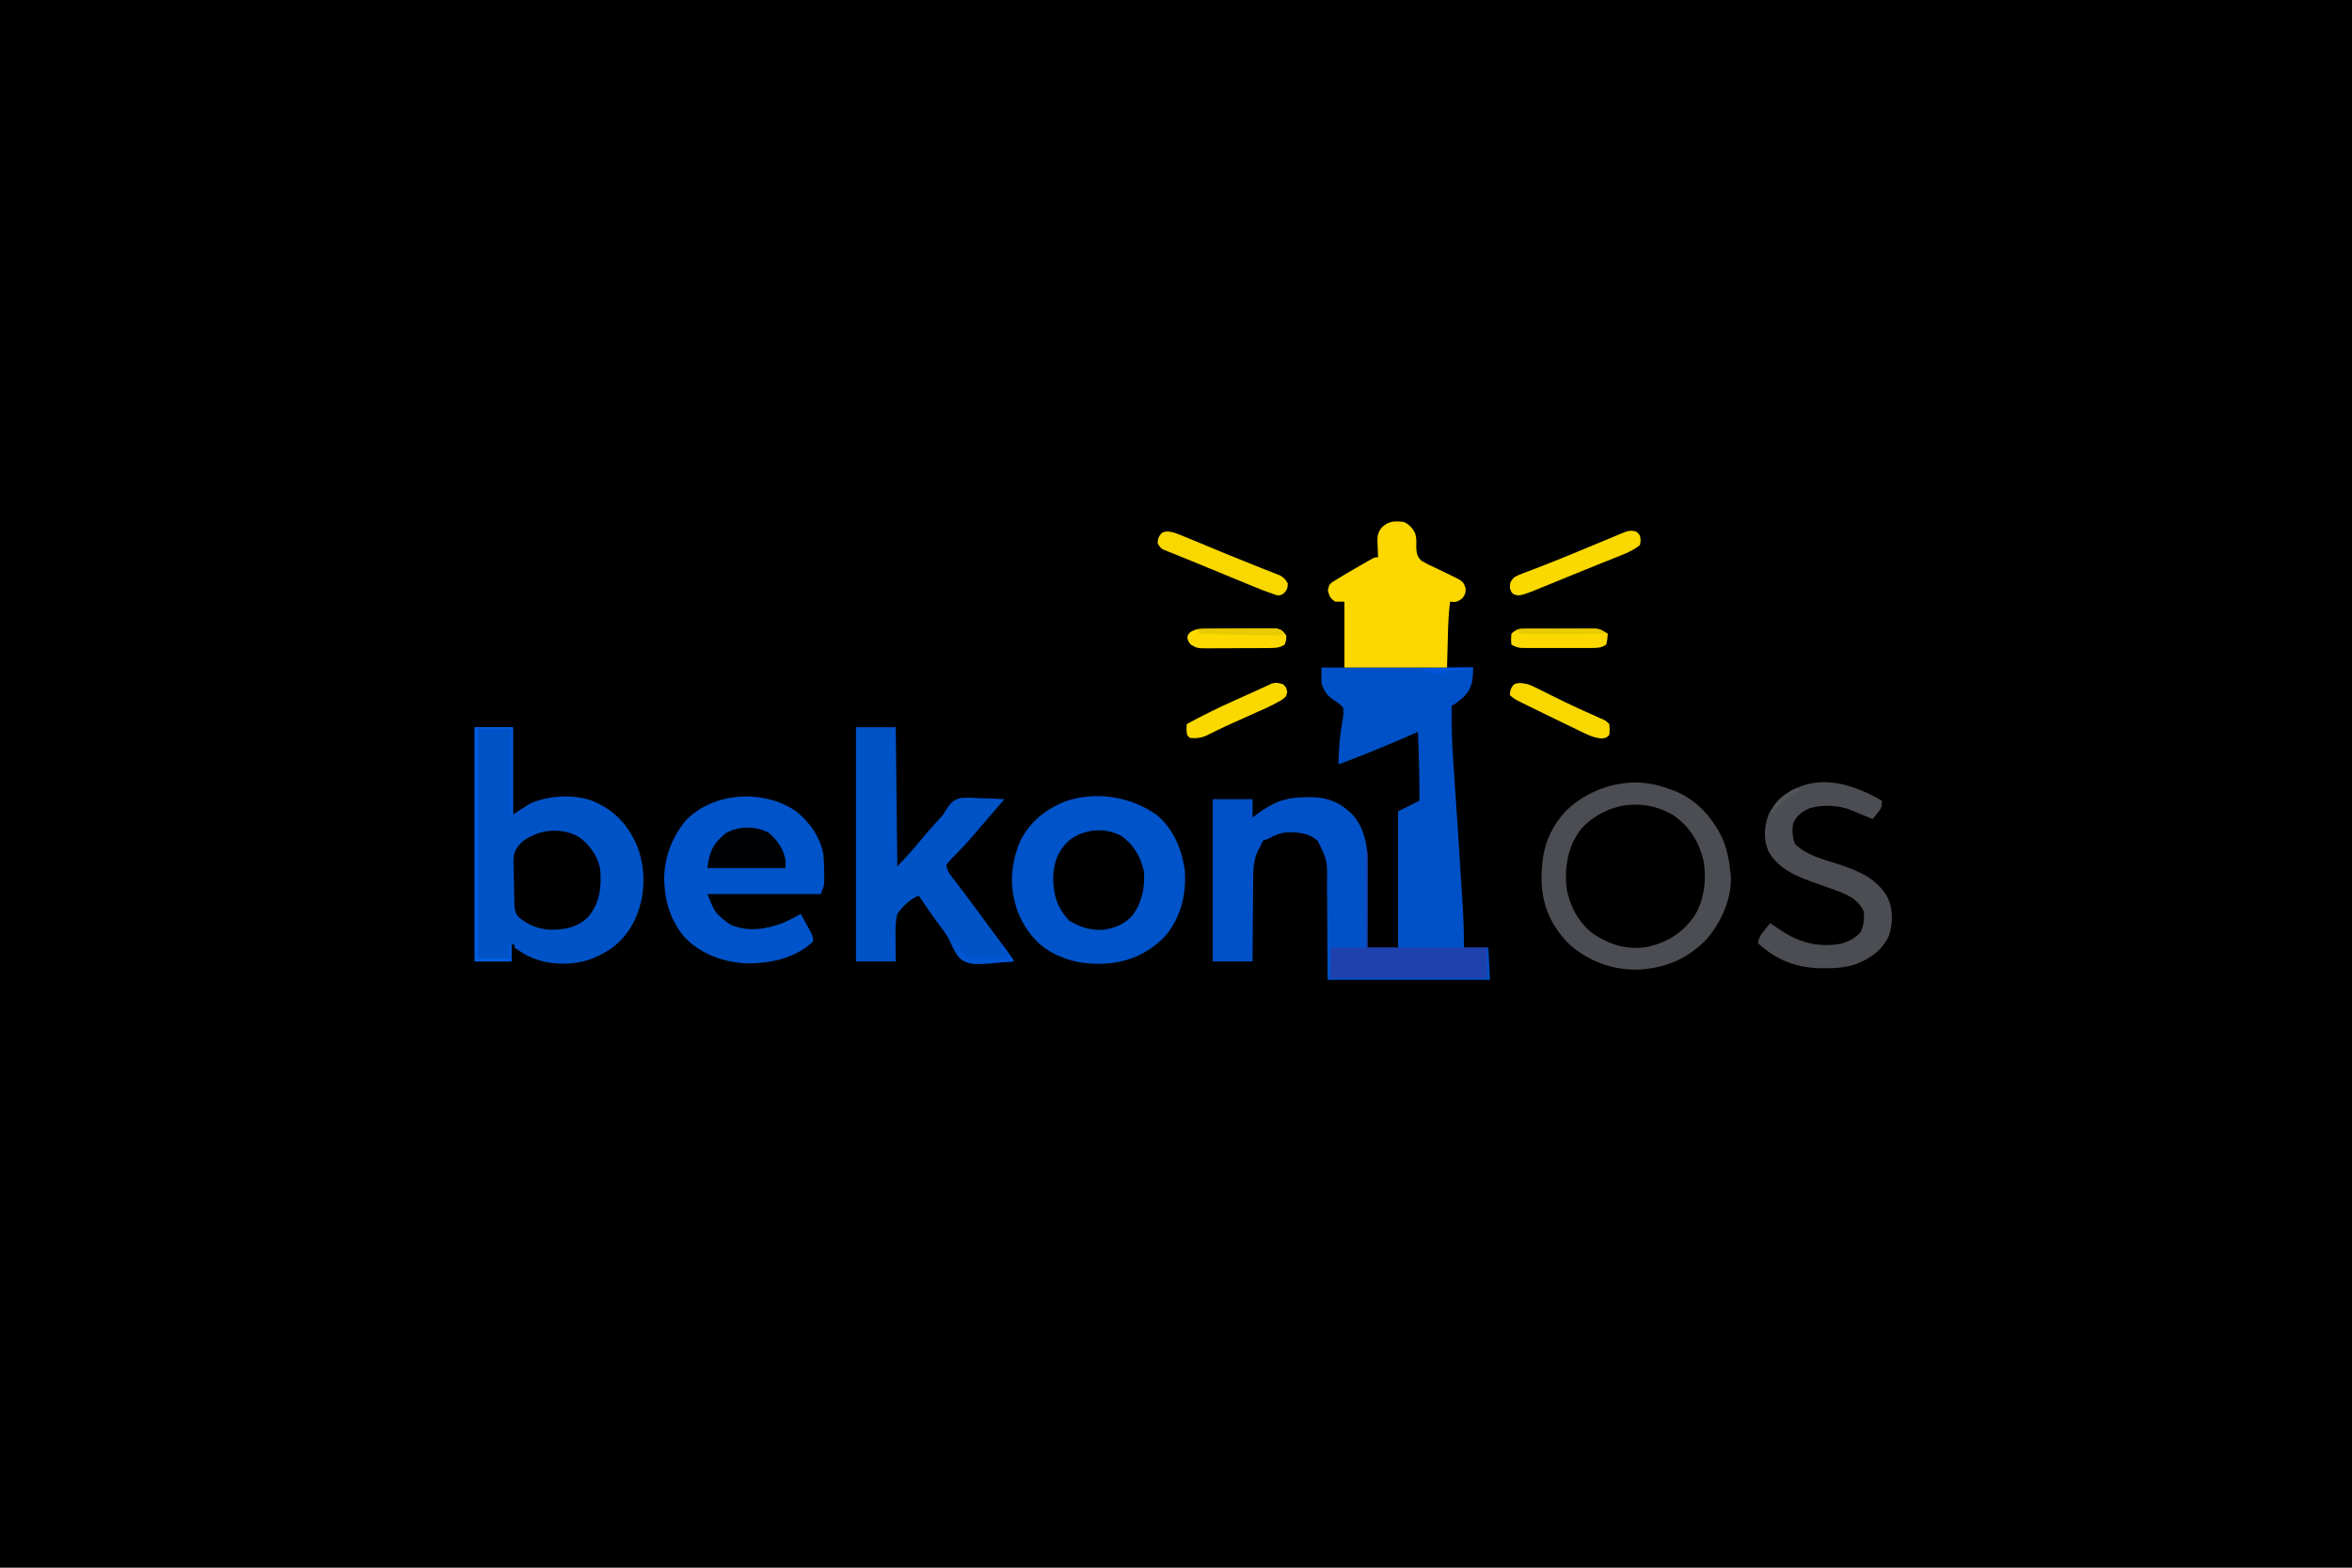
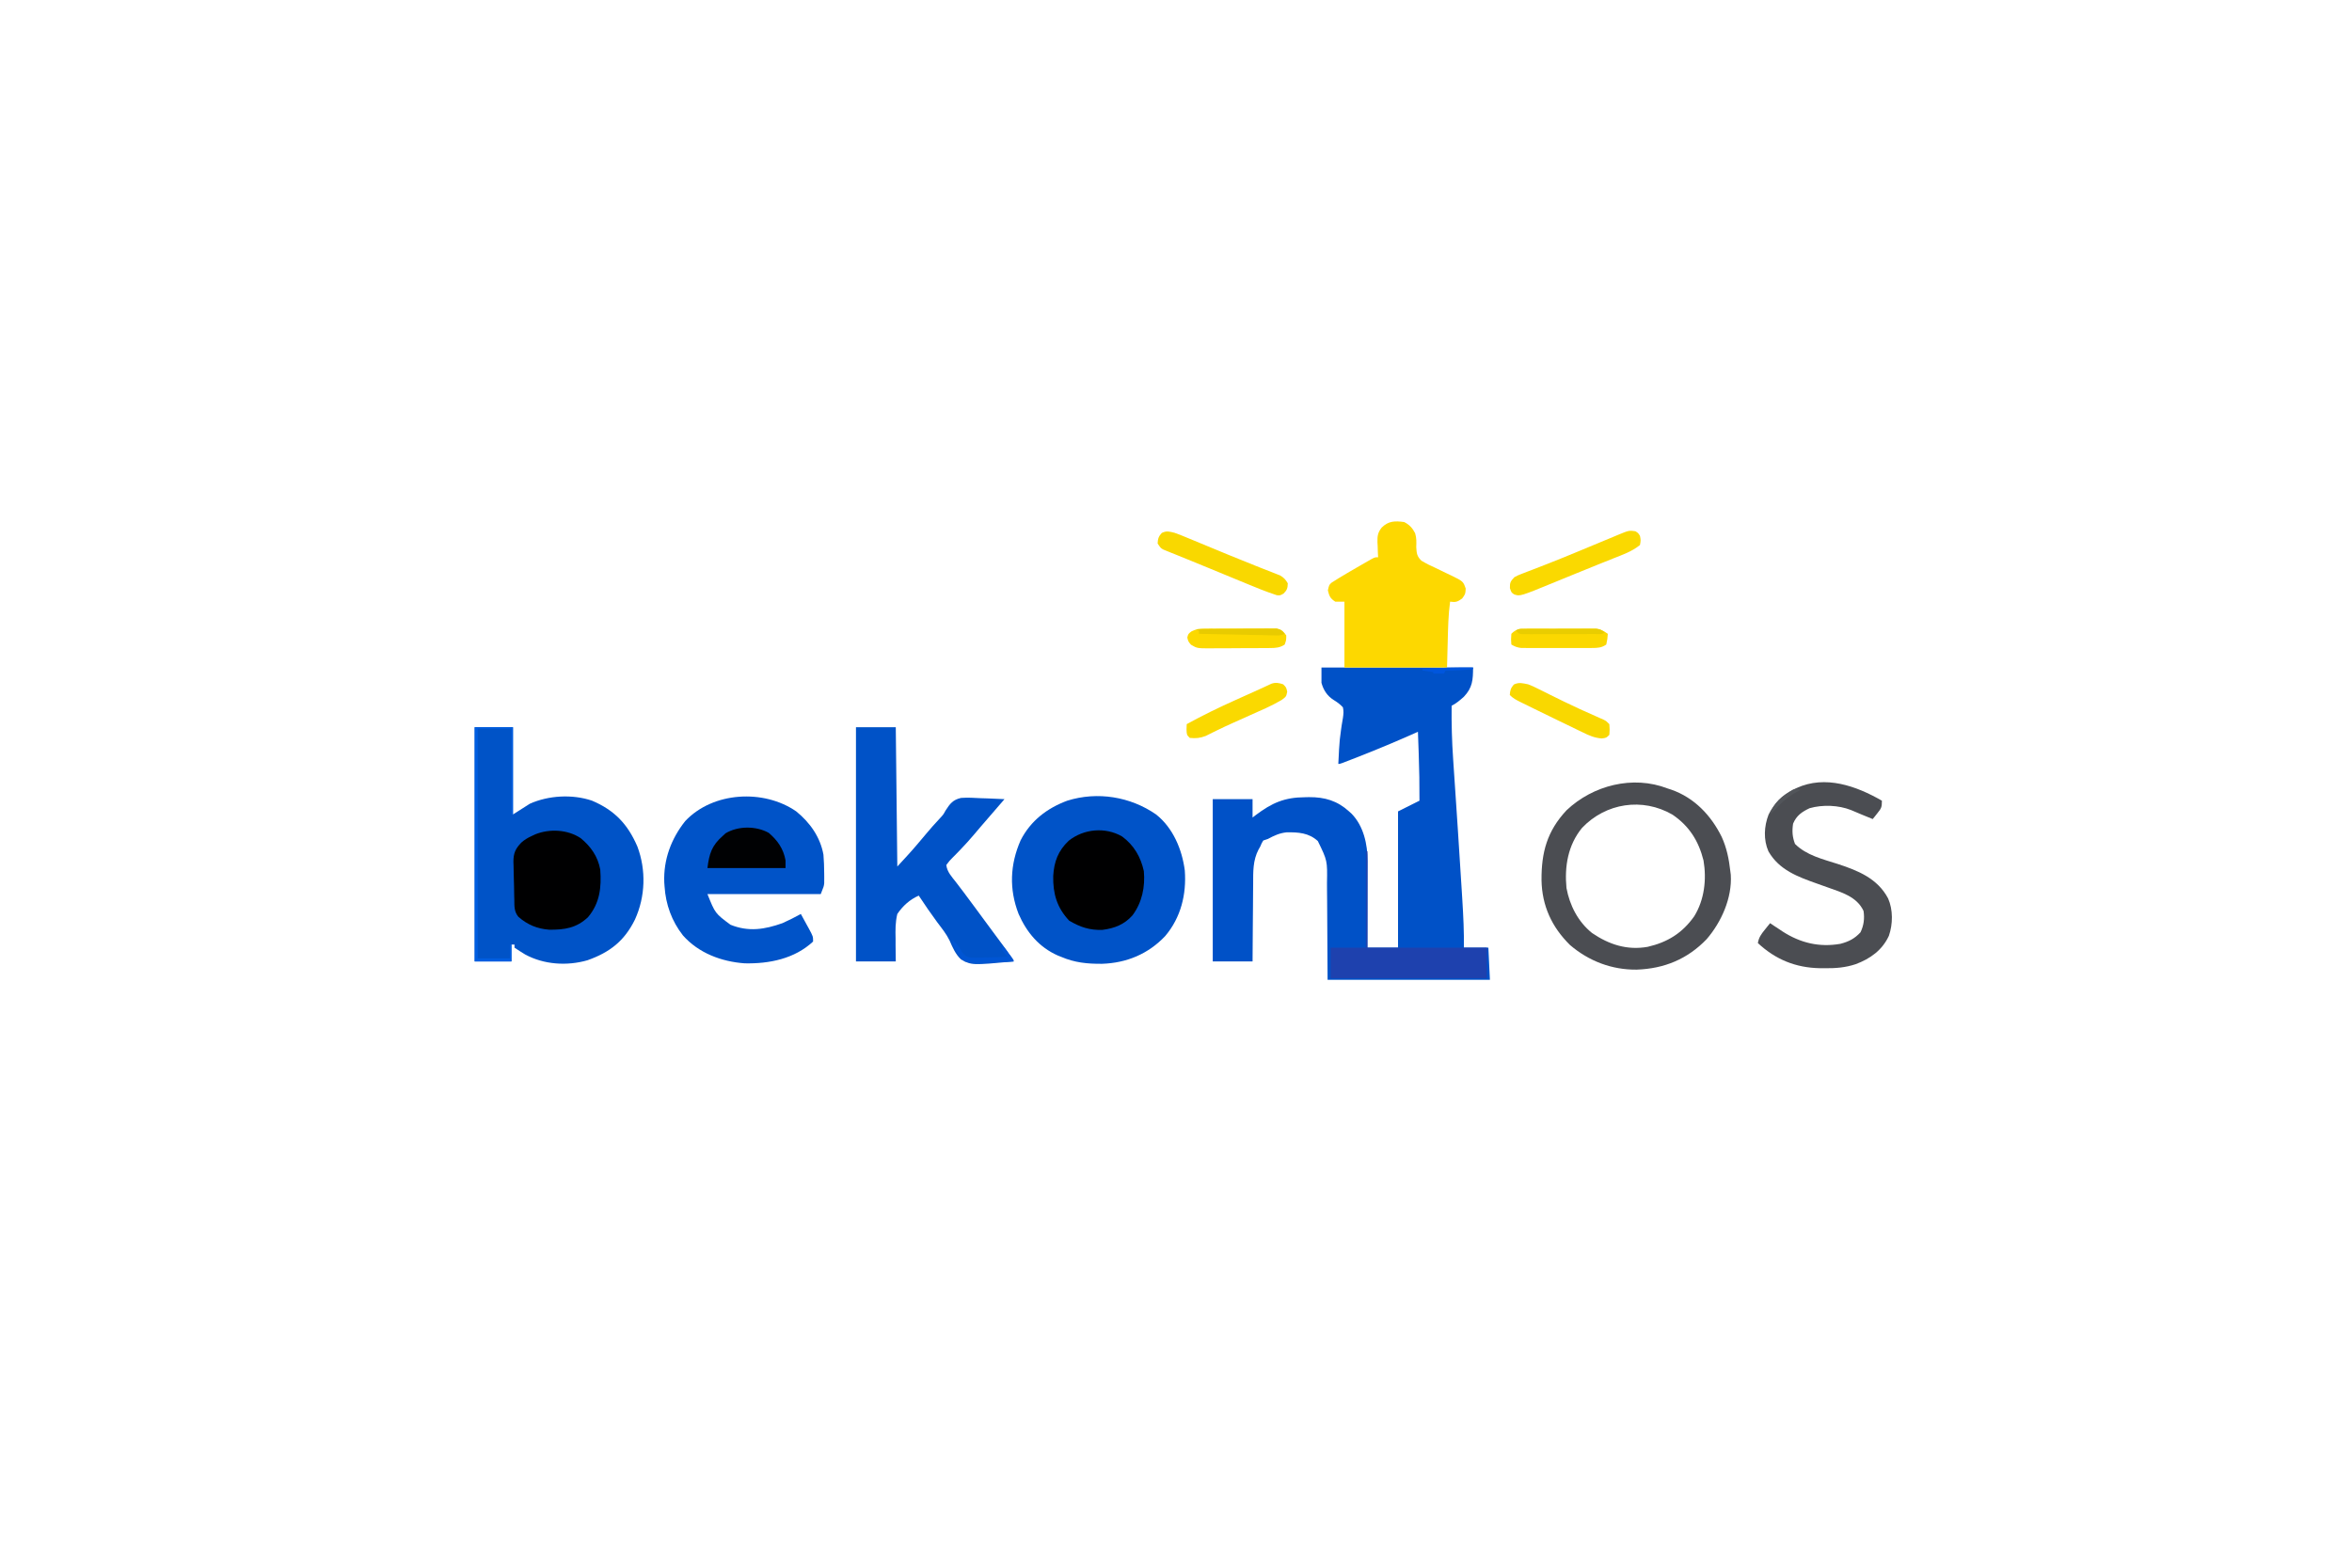
<svg xmlns="http://www.w3.org/2000/svg" version="1.1" width="1536" height="1024">
-   <path d="M0 0 C506.88 0 1013.76 0 1536 0 C1536 337.92 1536 675.84 1536 1024 C1029.12 1024 522.24 1024 0 1024 C0 686.08 0 348.16 0 0 Z " fill="#000000" transform="translate(0,0)" />
+   <path d="M0 0 C506.88 0 1013.76 0 1536 0 C1536 337.92 1536 675.84 1536 1024 C1029.12 1024 522.24 1024 0 1024 C0 686.08 0 348.16 0 0 Z " fill="none" transform="translate(0,0)" />
  <path d="M0 0 C32.67 0 65.34 0 99 0 C99 8.101 98.63 13.162 93.023 19.09 C90.475 21.356 88.059 23.471 85 25 C84.879 36.665 85.177 48.208 85.988 59.844 C86.093 61.409 86.197 62.975 86.3 64.54 C86.519 67.833 86.741 71.125 86.966 74.417 C87.318 79.561 87.66 84.706 88.001 89.852 C88.115 91.583 88.23 93.313 88.345 95.044 C88.401 95.899 88.458 96.754 88.516 97.634 C88.687 100.213 88.859 102.791 89.031 105.37 C89.93 118.867 90.802 132.366 91.622 145.869 C91.747 147.928 91.874 149.988 92.003 152.047 C92.649 162.387 93.148 172.636 93 183 C98.28 183 103.56 183 109 183 C109.33 189.93 109.66 196.86 110 204 C75.02 204 40.04 204 4 204 C3.75 165.125 3.75 165.125 3.702 152.903 C3.669 149.251 3.669 149.251 3.63 145.598 C3.616 143.986 3.609 142.374 3.608 140.762 C3.867 126.164 3.867 126.164 -2.376 113.372 C-8.285 107.963 -15.105 107.572 -22.73 107.668 C-27.405 108.143 -30.918 109.8 -35 112 C-35.99 112.33 -36.98 112.66 -38 113 C-39.115 114.845 -39.115 114.845 -40 117 C-40.519 117.901 -40.519 117.901 -41.049 118.821 C-44.841 126.025 -44.605 133.387 -44.609 141.316 C-44.624 142.783 -44.641 144.25 -44.659 145.717 C-44.703 149.549 -44.723 153.381 -44.738 157.213 C-44.758 161.135 -44.8 165.057 -44.84 168.979 C-44.915 176.652 -44.963 184.326 -45 192 C-53.58 192 -62.16 192 -71 192 C-71 157.02 -71 122.04 -71 86 C-62.42 86 -53.84 86 -45 86 C-45 89.96 -45 93.92 -45 98 C-43.966 97.203 -43.966 97.203 -42.91 96.391 C-32.275 88.396 -24.076 84.824 -10.875 84.75 C-9.975 84.729 -9.075 84.709 -8.148 84.688 C2.136 84.628 10.332 87.028 18 94 C18.545 94.491 19.091 94.982 19.652 95.488 C27.515 103.551 30.135 115.541 30.114 126.464 C30.113 128.356 30.113 128.356 30.113 130.285 C30.108 131.646 30.103 133.007 30.098 134.367 C30.096 135.771 30.094 137.175 30.093 138.579 C30.09 142.258 30.08 145.937 30.069 149.616 C30.058 153.377 30.054 157.138 30.049 160.898 C30.038 168.266 30.021 175.633 30 183 C36.6 183 43.2 183 50 183 C50 153.63 50 124.26 50 94 C54.62 91.69 59.24 89.38 64 87 C64.05 76.669 63.877 66.388 63.5 56.062 C63.452 54.686 63.403 53.309 63.355 51.932 C63.239 48.621 63.121 45.31 63 42 C62.45 42.245 61.9 42.491 61.333 42.743 C49.198 48.135 36.987 53.28 24.625 58.125 C24 58.37 23.376 58.616 22.732 58.869 C12.198 63 12.198 63 11 63 C11.119 60.583 11.246 58.167 11.375 55.75 C11.429 54.623 11.429 54.623 11.484 53.473 C11.719 49.145 12.126 44.913 12.793 40.629 C12.919 39.743 13.046 38.857 13.176 37.944 C13.43 36.217 13.718 34.494 14.042 32.778 C14.389 30.292 14.563 28.451 14 26 C12.159 23.996 10.31 22.661 7.997 21.235 C3.799 18.638 1.253 14.7 0 10 C0 6.7 0 3.4 0 0 Z " fill="#0051C7" transform="translate(863,436)" />
  <path d="M0 0 C8.25 0 16.5 0 25 0 C25 18.81 25 37.62 25 57 C28.63 54.69 32.26 52.38 36 50 C48.185 44.538 63.746 43.648 76.555 47.965 C91.295 54.205 99.931 63.278 106.25 77.938 C112.017 93.315 111.5 110.601 104.692 125.583 C97.778 139.667 88.228 147.063 73.641 152.238 C60.303 156.086 45.174 155.098 32.938 148.438 C30.572 147.024 28.294 145.53 26 144 C26 143.34 26 142.68 26 142 C25.34 142 24.68 142 24 142 C24 145.63 24 149.26 24 153 C16.08 153 8.16 153 0 153 C0 102.51 0 52.02 0 0 Z " fill="#0053C7" transform="translate(310,475)" />
  <path d="M0 0 C11.092 8.774 16.959 22.861 18.746 36.578 C19.906 52.205 16.178 67.331 5.965 79.406 C-5.146 91.163 -19.274 97.018 -35.315 97.542 C-44.868 97.609 -53.147 96.811 -62 93 C-62.728 92.711 -63.457 92.422 -64.207 92.125 C-76.438 86.721 -84.555 76.966 -89.812 64.938 C-96.048 48.796 -95.427 32.722 -88.473 16.887 C-81.968 4.136 -71.249 -4.088 -58 -9 C-38.292 -15.174 -16.77 -11.64 0 0 Z " fill="#0053C8" transform="translate(755,532)" />
  <path d="M0 0 C8.935 7.254 15.676 16.729 17.758 28.242 C18.109 32.245 18.209 36.233 18.25 40.25 C18.26 41.031 18.269 41.813 18.279 42.618 C18.272 43.743 18.272 43.743 18.266 44.891 C18.263 45.561 18.261 46.232 18.259 46.923 C18 49 18 49 16 54 C-8.42 54 -32.84 54 -58 54 C-52.955 66.612 -52.955 66.612 -42.918 74.051 C-31.144 78.801 -20.679 77.144 -9 73 C-4.905 71.163 -0.933 69.161 3 67 C4.341 69.434 5.673 71.871 7 74.312 C7.382 75.003 7.763 75.693 8.156 76.404 C11 81.66 11 81.66 11 85 C-1.092 96.289 -17.667 99.589 -33.688 99.242 C-48.856 98.133 -63.734 92.595 -74 81 C-81.305 71.701 -85.252 60.783 -86 49 C-86.063 48.134 -86.126 47.267 -86.191 46.375 C-86.802 31.553 -81.679 17.826 -72.5 6.312 C-54.436 -12.889 -21.252 -14.718 0 0 Z " fill="#0053C8" transform="translate(520,530)" />
  <path d="M0 0 C8.58 0 17.16 0 26 0 C26.33 30.03 26.66 60.06 27 91 C36.708 80.491 36.708 80.491 45.852 69.617 C48.637 66.224 51.581 62.995 54.566 59.777 C57.008 57.165 57.008 57.165 58.478 54.487 C61.356 50 63.291 47.378 68.643 46.194 C72.942 45.894 77.204 46.125 81.5 46.375 C83.005 46.425 84.51 46.471 86.016 46.512 C89.68 46.621 93.339 46.793 97 47 C90.872 54.164 90.872 54.164 87.875 57.562 C85.675 60.066 83.498 62.586 81.344 65.129 C80.354 66.294 79.365 67.46 78.375 68.625 C77.873 69.218 77.371 69.811 76.854 70.422 C74.088 73.662 71.26 76.809 68.301 79.875 C67.698 80.503 67.095 81.132 66.473 81.779 C65.301 82.99 64.119 84.192 62.925 85.381 C61.126 87.188 61.126 87.188 59 90 C59.487 94.491 62.505 97.61 65.188 101.062 C66.289 102.505 67.389 103.947 68.488 105.391 C69.065 106.145 69.642 106.9 70.237 107.678 C73.158 111.525 76.016 115.419 78.875 119.312 C80.045 120.905 81.216 122.497 82.387 124.09 C82.975 124.89 83.563 125.691 84.169 126.515 C86.073 129.099 87.983 131.677 89.895 134.254 C90.53 135.111 91.165 135.969 91.819 136.852 C93.034 138.493 94.251 140.133 95.47 141.771 C96.02 142.514 96.57 143.258 97.137 144.023 C97.618 144.672 98.1 145.321 98.596 145.99 C100.183 148.262 101.598 150.61 103 153 C75.679 155.511 75.679 155.511 68.614 151.72 C64.991 148.268 63.114 143.921 61.153 139.383 C59.063 135.064 56.075 131.374 53.188 127.562 C48.962 121.811 44.917 115.966 41 110 C35.099 112.614 30.62 116.691 27 122 C25.685 127.421 25.727 132.578 25.875 138.125 C25.877 139.573 25.874 141.021 25.867 142.469 C25.851 145.984 25.927 149.481 26 153 C17.42 153 8.84 153 0 153 C0 102.51 0 52.02 0 0 Z " fill="#0052C7" transform="translate(559,475)" />
  <path d="M0 0 C3.36 1.646 5.45 3.923 7.163 7.278 C8.144 10.468 8.004 13.045 7.895 16.371 C8.159 20.439 8.299 22.306 11.228 25.208 C14.308 27.076 17.396 28.599 20.688 30.062 C22.859 31.114 25.03 32.168 27.199 33.223 C28.214 33.702 29.23 34.181 30.276 34.674 C38.552 38.702 38.552 38.702 40.188 43.438 C40 47 40 47 37.875 49.938 C34.825 52.126 33.643 52.52 30 52 C28.794 60.825 28.664 69.672 28.438 78.562 C28.293 83.987 28.149 89.411 28 95 C5.89 95 -16.22 95 -39 95 C-39 80.81 -39 66.62 -39 52 C-40.98 52 -42.96 52 -45 52 C-48.276 49.844 -48.893 48.445 -49.812 44.625 C-49 41 -49 41 -47.336 39.558 C-46.609 39.1 -45.882 38.643 -45.133 38.172 C-43.91 37.399 -43.91 37.399 -42.662 36.61 C-38.162 33.888 -33.633 31.227 -29.062 28.625 C-28.118 28.08 -27.174 27.534 -26.201 26.973 C-25.301 26.458 -24.4 25.944 -23.473 25.414 C-22.661 24.95 -21.849 24.485 -21.012 24.006 C-19 23 -19 23 -17 23 C-17.058 21.915 -17.116 20.829 -17.176 19.711 C-17.223 18.266 -17.268 16.82 -17.312 15.375 C-17.354 14.662 -17.396 13.949 -17.439 13.215 C-17.532 9.166 -17.207 6.736 -14.605 3.539 C-10.176 -0.778 -5.996 -0.818 0 0 Z " fill="#FDD800" transform="translate(917,341)" />
  <path d="M0 0 C1.232 0.4 1.232 0.4 2.488 0.809 C17.526 6.071 28.478 17.644 35.385 31.678 C38.677 38.895 40.106 46.158 41 54 C41.102 54.794 41.204 55.588 41.309 56.406 C42.265 71.474 35.151 87.328 25.562 98.438 C13.07 111.456 -2.099 117.731 -20.142 118.352 C-36.34 118.535 -51.367 112.821 -63.691 102.277 C-75.612 90.518 -81.978 76.634 -82.293 59.954 C-82.411 41.85 -78.696 27.871 -65.938 14.25 C-48.678 -2.09 -22.614 -8.75 0 0 Z M-55.812 25.75 C-65.032 36.971 -67.338 50.918 -66 65 C-63.89 76.445 -58.447 87.061 -49.297 94.438 C-38.166 102.009 -26.377 105.839 -12.98 103.465 C-0.057 100.49 9.653 94.53 17.438 83.5 C24.079 72.731 25.595 59.433 23.504 47.066 C20.301 34.311 14.233 24.604 3.223 17.109 C-16.345 5.803 -40.257 9.425 -55.812 25.75 Z " fill="#4B4D52" transform="translate(1089,515)" />
  <path d="M0 0 C0 4.375 -0.404 5.005 -3 8.25 C-3.557 8.956 -4.114 9.663 -4.688 10.391 C-5.121 10.922 -5.554 11.453 -6 12 C-10.753 10.118 -15.455 8.121 -20.16 6.121 C-28.359 2.885 -38.686 2.495 -47.199 4.906 C-52.217 7.247 -55.82 9.749 -58 15 C-58.737 19.805 -58.499 23.704 -56.75 28.25 C-49.314 35.686 -38.627 38.186 -28.875 41.322 C-15.416 45.724 -2.844 50.83 4.055 63.852 C7.332 71.301 7.193 80.623 4.562 88.25 C0.208 97.698 -7.697 103.286 -17.151 106.8 C-23.932 109.051 -30.197 109.506 -37.312 109.438 C-38.416 109.43 -39.52 109.422 -40.657 109.415 C-56.319 109.098 -69.475 103.757 -81 93 C-80.397 89.295 -78.775 87.14 -76.438 84.25 C-75.797 83.451 -75.156 82.652 -74.496 81.828 C-74.002 81.225 -73.509 80.622 -73 80 C-72.216 80.536 -71.433 81.073 -70.625 81.625 C-69.418 82.418 -68.209 83.21 -67 84 C-66.285 84.482 -65.569 84.964 -64.832 85.461 C-53.188 92.945 -40.849 95.903 -27.105 93.492 C-21.646 92.068 -17.853 90.142 -14 86 C-11.819 81.539 -11.235 76.895 -12 72 C-16.462 62.517 -26.503 59.859 -35.695 56.535 C-37.839 55.768 -39.985 55.005 -42.132 54.246 C-54.807 49.744 -67.04 45.367 -74.094 33.098 C-77.439 25.525 -76.973 16.751 -74.031 9.125 C-70.391 1.623 -65.279 -3.057 -58 -7 C-57.258 -7.415 -56.515 -7.83 -55.75 -8.258 C-36.898 -16.898 -16.65 -9.56 0 0 Z " fill="#4B4D52" transform="translate(1229,523)" />
  <path d="M0 0 C7.71 5.714 12.134 13.301 14.188 22.621 C15.131 32.943 13.008 43.18 6.758 51.531 C1.462 57.499 -5.006 60.019 -12.836 61 C-21.145 61.331 -27.478 59.183 -34.562 54.996 C-42.584 46.529 -45.228 37.276 -44.992 25.832 C-44.47 16.497 -41.803 9.359 -34.887 2.793 C-25.109 -5.03 -10.944 -6.354 0 0 Z " fill="#000001" transform="translate(732.8125,546.3789)" />
  <path d="M0 0 C6.601 5.414 11.244 12.04 12.773 20.523 C13.637 32.139 12.512 42.452 4.809 51.578 C-2.667 58.723 -10.568 59.894 -20.547 59.801 C-28.404 59.209 -34.773 56.55 -40.686 51.383 C-43.479 48.012 -43.317 44.445 -43.34 40.215 C-43.366 39.33 -43.393 38.445 -43.42 37.533 C-43.467 35.669 -43.497 33.803 -43.511 31.938 C-43.539 29.095 -43.636 26.261 -43.74 23.42 C-43.778 21.602 -43.811 19.783 -43.84 17.965 C-43.871 17.123 -43.902 16.281 -43.933 15.414 C-43.919 9.811 -42.652 6.946 -38.775 2.893 C-36.696 1.054 -34.625 -0.205 -32.102 -1.352 C-31.274 -1.741 -30.446 -2.13 -29.594 -2.531 C-20.207 -6.28 -8.509 -5.643 0 0 Z " fill="#000001" transform="translate(379.2266,547.4766)" />
  <path d="M0 0 C0.33 0 0.66 0 1 0 C1 20.79 1 41.58 1 63 C26.74 63 52.48 63 79 63 C79 69.6 79 76.2 79 83 C45.34 83 11.68 83 -23 83 C-23 76.4 -23 69.8 -23 63 C-15.41 63 -7.82 63 0 63 C0 42.21 0 21.42 0 0 Z " fill="#1E41AE" transform="translate(892,556)" />
  <path d="M0 0 C5.786 4.877 9.683 10.485 11 18 C11 19.65 11 21.3 11 23 C-5.83 23 -22.66 23 -40 23 C-38.827 13.619 -37.163 8.268 -30 2 C-29.402 1.443 -28.804 0.886 -28.188 0.312 C-20.028 -4.583 -8.267 -4.609 0 0 Z " fill="#000103" transform="translate(502,544)" />
  <path d="M0 0 C3.138 1.097 6.196 2.366 9.262 3.648 C10.158 4.017 11.054 4.386 11.977 4.766 C14.883 5.963 17.786 7.168 20.688 8.375 C23.676 9.612 26.665 10.847 29.654 12.082 C31.638 12.901 33.62 13.721 35.603 14.543 C41.32 16.907 47.05 19.231 52.805 21.5 C54.067 22.001 55.329 22.502 56.591 23.002 C58.846 23.894 61.105 24.777 63.368 25.65 C64.351 26.041 65.335 26.433 66.348 26.836 C67.183 27.161 68.018 27.487 68.879 27.822 C71.378 29.21 72.544 30.555 74 33 C73.923 36.175 73.519 37.496 71.231 39.719 C69 41 69 41 66.765 40.773 C65.971 40.495 65.178 40.217 64.36 39.93 C63.479 39.627 62.597 39.325 61.69 39.013 C60.358 38.511 60.358 38.511 59 38 C58.201 37.7 57.402 37.399 56.579 37.09 C54.119 36.132 51.68 35.133 49.242 34.121 C48.343 33.752 47.445 33.384 46.519 33.004 C43.635 31.82 40.755 30.629 37.875 29.438 C35.894 28.621 33.913 27.804 31.932 26.988 C28.994 25.777 26.056 24.565 23.12 23.351 C18.313 21.363 13.503 19.385 8.68 17.437 C5.909 16.318 3.143 15.189 0.375 14.062 C-0.582 13.681 -1.538 13.299 -2.524 12.906 C-3.375 12.557 -4.225 12.207 -5.102 11.848 C-5.817 11.559 -6.531 11.27 -7.268 10.973 C-9 10 -9 10 -11 7 C-10.845 3.896 -10.401 2.446 -8.312 0.125 C-5.08 -1.448 -3.51 -0.816 0 0 Z " fill="#F9D800" transform="translate(767,348)" />
  <path d="M0 0 C1.812 1.125 1.812 1.125 3 3 C3.562 5.938 3.562 5.938 3 9 C-2.186 13.24 -8.387 15.369 -14.562 17.812 C-16.338 18.524 -18.114 19.236 -19.89 19.949 C-21.168 20.461 -22.447 20.973 -23.726 21.484 C-29.048 23.61 -34.354 25.775 -39.656 27.949 C-42.14 28.965 -44.625 29.981 -47.109 30.996 C-48.731 31.66 -50.351 32.324 -51.971 32.99 C-75.319 42.582 -75.319 42.582 -79.201 41.238 C-81 40 -81 40 -81.938 37.125 C-82.012 33.405 -81.497 32.658 -79 30 C-76.604 28.73 -76.604 28.73 -73.691 27.617 C-72.572 27.181 -71.453 26.744 -70.301 26.294 C-69.067 25.826 -67.833 25.357 -66.562 24.875 C-63.865 23.831 -61.171 22.779 -58.477 21.727 C-57.747 21.443 -57.017 21.159 -56.265 20.867 C-49.942 18.397 -43.668 15.815 -37.398 13.211 C-35.915 12.596 -35.915 12.596 -34.402 11.969 C-30.424 10.321 -26.446 8.672 -22.473 7.009 C-19.672 5.836 -16.866 4.675 -14.059 3.516 C-13.217 3.16 -12.376 2.804 -11.509 2.438 C-4.14 -0.586 -4.14 -0.586 0 0 Z " fill="#FAD900" transform="translate(1068,347)" />
  <path d="M0 0 C2 2 2 2 2.625 4.812 C2 8 2 8 -1.035 10.238 C-7.741 14.193 -14.962 17.209 -22.062 20.375 C-24.2 21.334 -26.337 22.295 -28.473 23.256 C-29.886 23.891 -31.301 24.524 -32.716 25.154 C-36.227 26.723 -39.708 28.332 -43.156 30.036 C-43.823 30.362 -44.491 30.688 -45.179 31.024 C-47.001 31.918 -48.816 32.827 -50.631 33.737 C-54.359 35.135 -57.05 35.388 -61 35 C-63 33 -63 33 -63.125 29.375 C-63.084 28.261 -63.042 27.148 -63 26 C-52.572 20.268 -41.983 15.111 -31.125 10.25 C-29.679 9.598 -28.234 8.946 -26.789 8.293 C-24.056 7.059 -21.32 5.831 -18.581 4.608 C-16.419 3.637 -14.261 2.655 -12.112 1.654 C-11.318 1.286 -10.525 0.918 -9.707 0.539 C-9.057 0.232 -8.407 -0.075 -7.738 -0.392 C-4.911 -1.381 -2.772 -0.947 0 0 Z " fill="#FAD900" transform="translate(838,447)" />
  <path d="M0 0 C3.108 1.24 3.108 1.24 6.254 2.809 C7.428 3.386 8.603 3.964 9.813 4.56 C11.063 5.185 12.313 5.811 13.562 6.438 C16.151 7.717 18.744 8.99 21.336 10.262 C21.982 10.58 22.628 10.898 23.294 11.225 C30.275 14.651 37.358 17.841 44.473 20.978 C45.311 21.352 46.149 21.725 47.012 22.109 C47.738 22.429 48.465 22.748 49.214 23.077 C51 24 51 24 53 26 C53.25 29.5 53.25 29.5 53 33 C51 35 51 35 47.902 35.354 C43.145 34.923 39.803 33.441 35.566 31.344 C34.373 30.773 34.373 30.773 33.156 30.191 C30.618 28.973 28.09 27.737 25.562 26.5 C23.9 25.699 22.236 24.9 20.572 24.102 C15.703 21.759 10.85 19.383 6 17 C5.213 16.615 4.427 16.231 3.616 15.834 C1.376 14.738 -0.861 13.636 -3.098 12.531 C-3.769 12.203 -4.439 11.875 -5.131 11.537 C-7.78 10.22 -9.893 9.107 -12 7 C-11.844 3.962 -11.376 2.434 -9.375 0.125 C-5.949 -1.498 -3.681 -0.734 0 0 Z " fill="#F9D800" transform="translate(998,447)" />
  <path d="M0 0 C1.632 -0.019 1.632 -0.019 3.297 -0.038 C5.044 -0.034 5.044 -0.034 6.826 -0.03 C8.03 -0.035 9.234 -0.04 10.475 -0.045 C13.018 -0.052 15.56 -0.051 18.103 -0.042 C21.999 -0.033 25.893 -0.062 29.789 -0.094 C32.26 -0.096 34.73 -0.095 37.201 -0.092 C38.951 -0.109 38.951 -0.109 40.736 -0.126 C41.821 -0.117 42.906 -0.107 44.023 -0.098 C44.977 -0.097 45.93 -0.097 46.912 -0.097 C50.209 0.555 51.423 1.767 53.447 4.404 C53.447 7.529 53.447 7.529 52.447 10.404 C49.368 12.472 46.768 12.665 43.115 12.695 C41.518 12.714 41.518 12.714 39.889 12.733 C38.172 12.737 38.172 12.737 36.42 12.74 C35.239 12.747 34.058 12.753 32.841 12.76 C30.343 12.77 27.846 12.775 25.349 12.775 C21.527 12.779 17.707 12.815 13.886 12.853 C11.46 12.859 9.034 12.863 6.607 12.865 C5.464 12.879 4.322 12.894 3.144 12.909 C-4.762 12.863 -4.762 12.863 -8.774 10.535 C-10.553 8.404 -10.553 8.404 -11.178 5.842 C-10.553 3.404 -10.553 3.404 -8.361 1.777 C-5.291 0.276 -3.394 0.019 0 0 Z " fill="#FCD900" transform="translate(786.553,410.5959)" />
  <path d="M0 0 C1.597 -0.014 1.597 -0.014 3.226 -0.029 C4.371 -0.023 5.516 -0.017 6.696 -0.01 C8.467 -0.015 8.467 -0.015 10.275 -0.019 C12.772 -0.021 15.269 -0.015 17.767 -0.003 C21.588 0.013 25.408 -0.003 29.229 -0.022 C31.655 -0.02 34.082 -0.016 36.508 -0.01 C37.651 -0.016 38.794 -0.022 39.971 -0.029 C41.039 -0.019 42.107 -0.01 43.207 0 C44.143 0.002 45.079 0.005 46.044 0.007 C49.16 0.46 51.089 1.625 53.668 3.388 C53.418 6.763 53.418 6.763 52.668 10.388 C49.637 12.53 46.961 12.641 43.321 12.647 C42.253 12.653 41.185 12.66 40.084 12.666 C38.936 12.662 37.788 12.658 36.606 12.654 C35.422 12.656 34.239 12.658 33.02 12.66 C30.518 12.661 28.016 12.657 25.515 12.649 C21.683 12.638 17.852 12.649 14.02 12.662 C11.59 12.66 9.16 12.658 6.731 12.654 C5.009 12.66 5.009 12.66 3.252 12.666 C2.184 12.66 1.116 12.653 0.016 12.647 C-0.922 12.645 -1.861 12.644 -2.828 12.642 C-5.442 12.377 -7.085 11.715 -9.332 10.388 C-9.582 7.076 -9.582 7.076 -9.332 3.388 C-6.389 0.404 -4.103 0.01 0 0 Z " fill="#FBD800" transform="translate(996.3318,410.6118)" />
  <path d="M0 0 C8.25 0 16.5 0 25 0 C25 18.81 25 37.62 25 57 C24.67 57 24.34 57 24 57 C24 38.52 24 20.04 24 1 C16.74 1 9.48 1 2 1 C2 50.5 2 100 2 151 C8.93 151 15.86 151 23 151 C23 148.03 23 145.06 23 142 C23.33 142 23.66 142 24 142 C24 145.63 24 149.26 24 153 C16.08 153 8.16 153 0 153 C0 102.51 0 52.02 0 0 Z " fill="#005DE0" transform="translate(310,475)" />
  <path d="M0 0 C7.778 -0.076 15.556 -0.129 23.334 -0.165 C25.981 -0.18 28.628 -0.2 31.275 -0.226 C35.075 -0.263 38.875 -0.28 42.676 -0.293 C44.457 -0.316 44.457 -0.316 46.274 -0.34 C47.375 -0.34 48.476 -0.34 49.611 -0.341 C51.066 -0.351 51.066 -0.351 52.551 -0.361 C55.387 0.057 56.256 0.783 58 3 C55.433 4.284 53.688 4.082 50.816 4.022 C49.735 4.002 48.654 3.982 47.54 3.961 C46.369 3.934 45.199 3.907 43.992 3.879 C42.796 3.855 41.601 3.832 40.369 3.807 C36.537 3.731 32.706 3.647 28.875 3.562 C26.283 3.509 23.69 3.457 21.098 3.404 C14.732 3.275 8.366 3.14 2 3 C2 2.34 2 1.68 2 1 C1.34 0.67 0.68 0.34 0 0 Z " fill="#E8CB00" transform="translate(781,411)" />
  <path d="M0 0 C1.071 -0.006 2.143 -0.013 3.247 -0.019 C4.413 -0.02 5.58 -0.022 6.782 -0.023 C8.567 -0.028 8.567 -0.028 10.388 -0.033 C12.912 -0.038 15.435 -0.04 17.959 -0.04 C21.828 -0.042 25.698 -0.06 29.567 -0.079 C32.014 -0.082 34.46 -0.084 36.907 -0.085 C38.651 -0.096 38.651 -0.096 40.43 -0.107 C41.507 -0.104 42.585 -0.101 43.695 -0.098 C44.645 -0.099 45.595 -0.101 46.573 -0.102 C48.977 0.145 48.977 0.145 51.977 2.145 C50.287 3.836 48.162 3.281 45.846 3.291 C44.205 3.3 44.205 3.3 42.529 3.31 C41.338 3.311 40.146 3.312 38.918 3.313 C37.704 3.317 36.489 3.32 35.238 3.323 C32.663 3.328 30.088 3.331 27.513 3.331 C23.56 3.333 19.608 3.351 15.655 3.37 C13.159 3.373 10.664 3.375 8.168 3.376 C6.979 3.383 5.789 3.39 4.564 3.398 C3.466 3.394 2.368 3.391 1.237 3.388 C0.267 3.39 -0.702 3.391 -1.701 3.393 C-4.023 3.145 -4.023 3.145 -6.023 1.145 C-4.348 -0.53 -2.299 0.009 0 0 Z " fill="#E9CD00" transform="translate(996.0229,410.8547)" />
  <path d="M0 0 C2.805 2.649 4.816 4.557 6.312 8.156 C9.607 11.643 10.632 11.448 15.297 11.586 C17.782 11.546 20.267 11.475 22.75 11.375 C24.655 11.334 24.655 11.334 26.598 11.293 C29.733 11.222 32.866 11.124 36 11 C34.68 9.35 33.36 7.7 32 6 C32.33 5.34 32.66 4.68 33 4 C34.17 5.477 35.336 6.957 36.5 8.438 C37.475 9.673 37.475 9.673 38.469 10.934 C40 13 40 13 40 14 C35.59 14.299 31.185 14.515 26.768 14.659 C25.269 14.719 23.771 14.801 22.275 14.905 C17.282 15.245 12.861 15.305 8 14 C4.262 10.477 1.977 6.722 0 2 C0 1.34 0 0.68 0 0 Z " fill="#0055D3" transform="translate(622,614)" />
  <path d="M0 0 C0 0.33 0 0.66 0 1 C-6.067 1.77 -11.885 2.097 -18 2 C-18.33 2.66 -18.66 3.32 -19 4 C-21.31 4 -23.62 4 -26 4 C-26 3.67 -26 3.34 -26 3 C-28.31 2.67 -30.62 2.34 -33 2 C-33 1.67 -33 1.34 -33 1 C-21.976 0.089 -11.057 -0.114 0 0 Z " fill="#0056DD" transform="translate(962,436)" />
  <path d="M0 0 C-0.557 0.268 -1.114 0.536 -1.688 0.812 C-7.893 3.999 -12.288 7.905 -17 13 C-17.995 14.004 -18.994 15.006 -20 16 C-17.605 8.095 -12.039 3.612 -5.051 -0.25 C-3 -1 -3 -1 0 0 Z " fill="#52555A" transform="translate(1176,516)" />
</svg>
